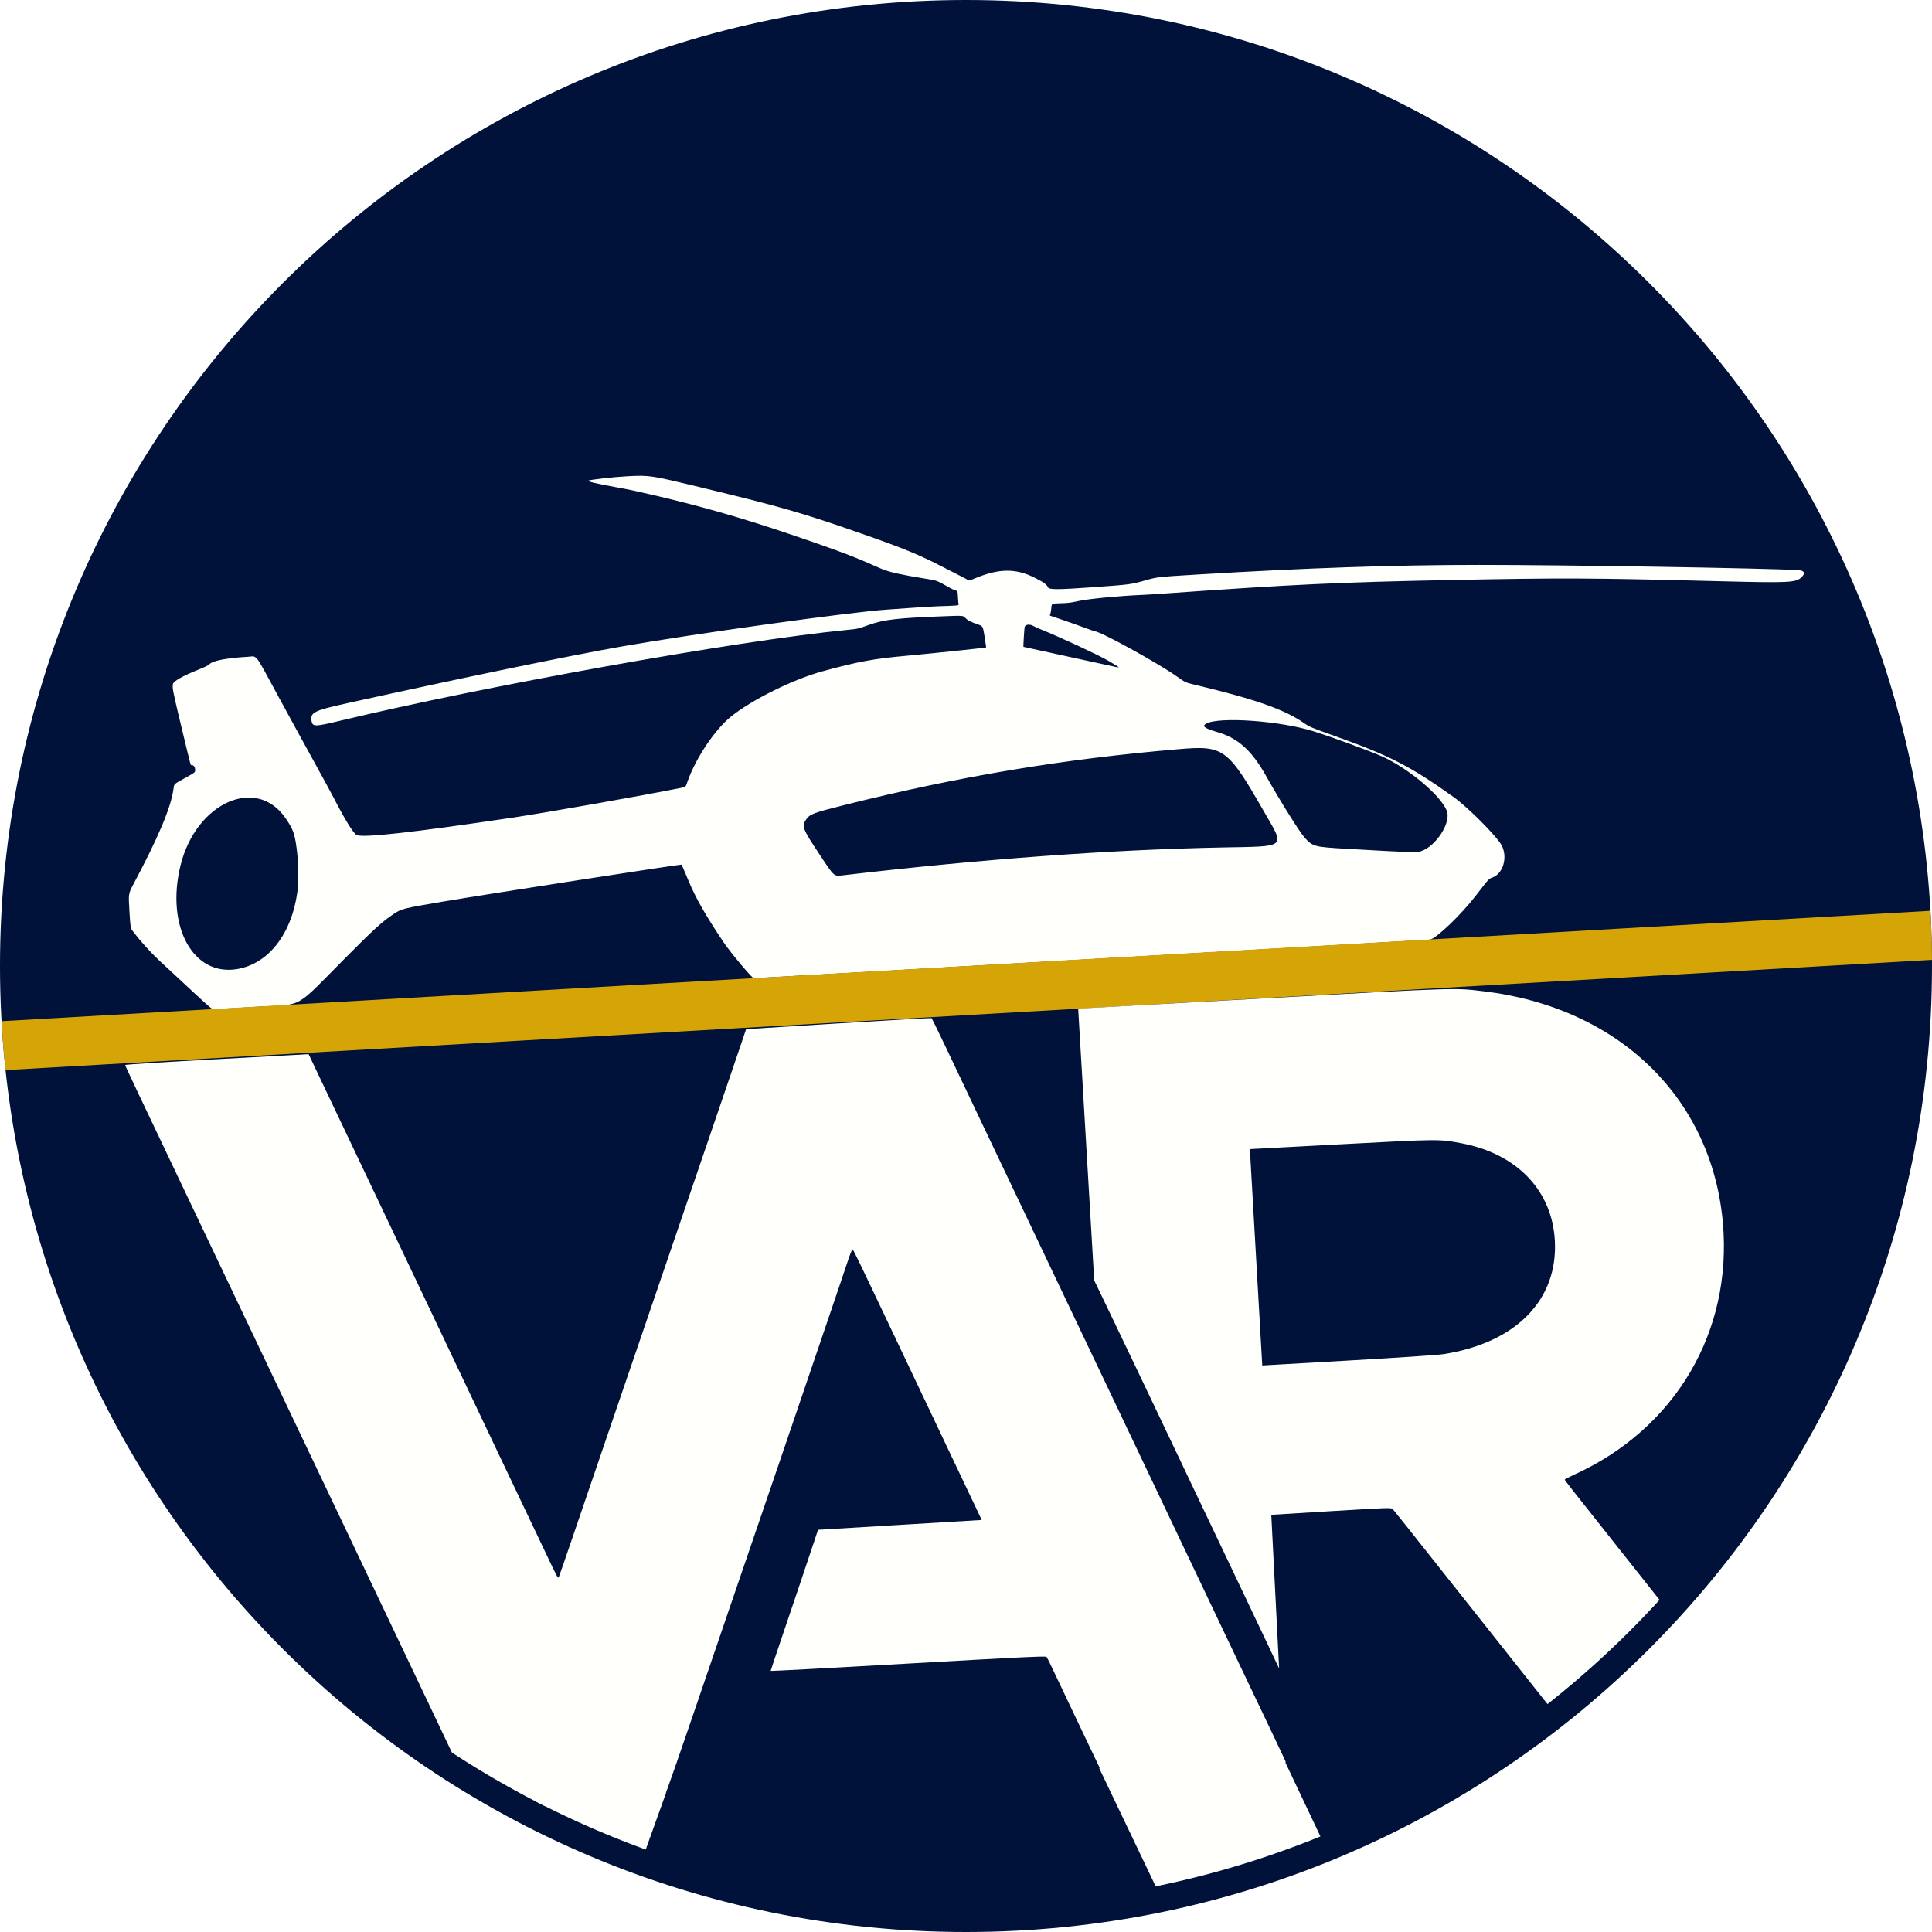
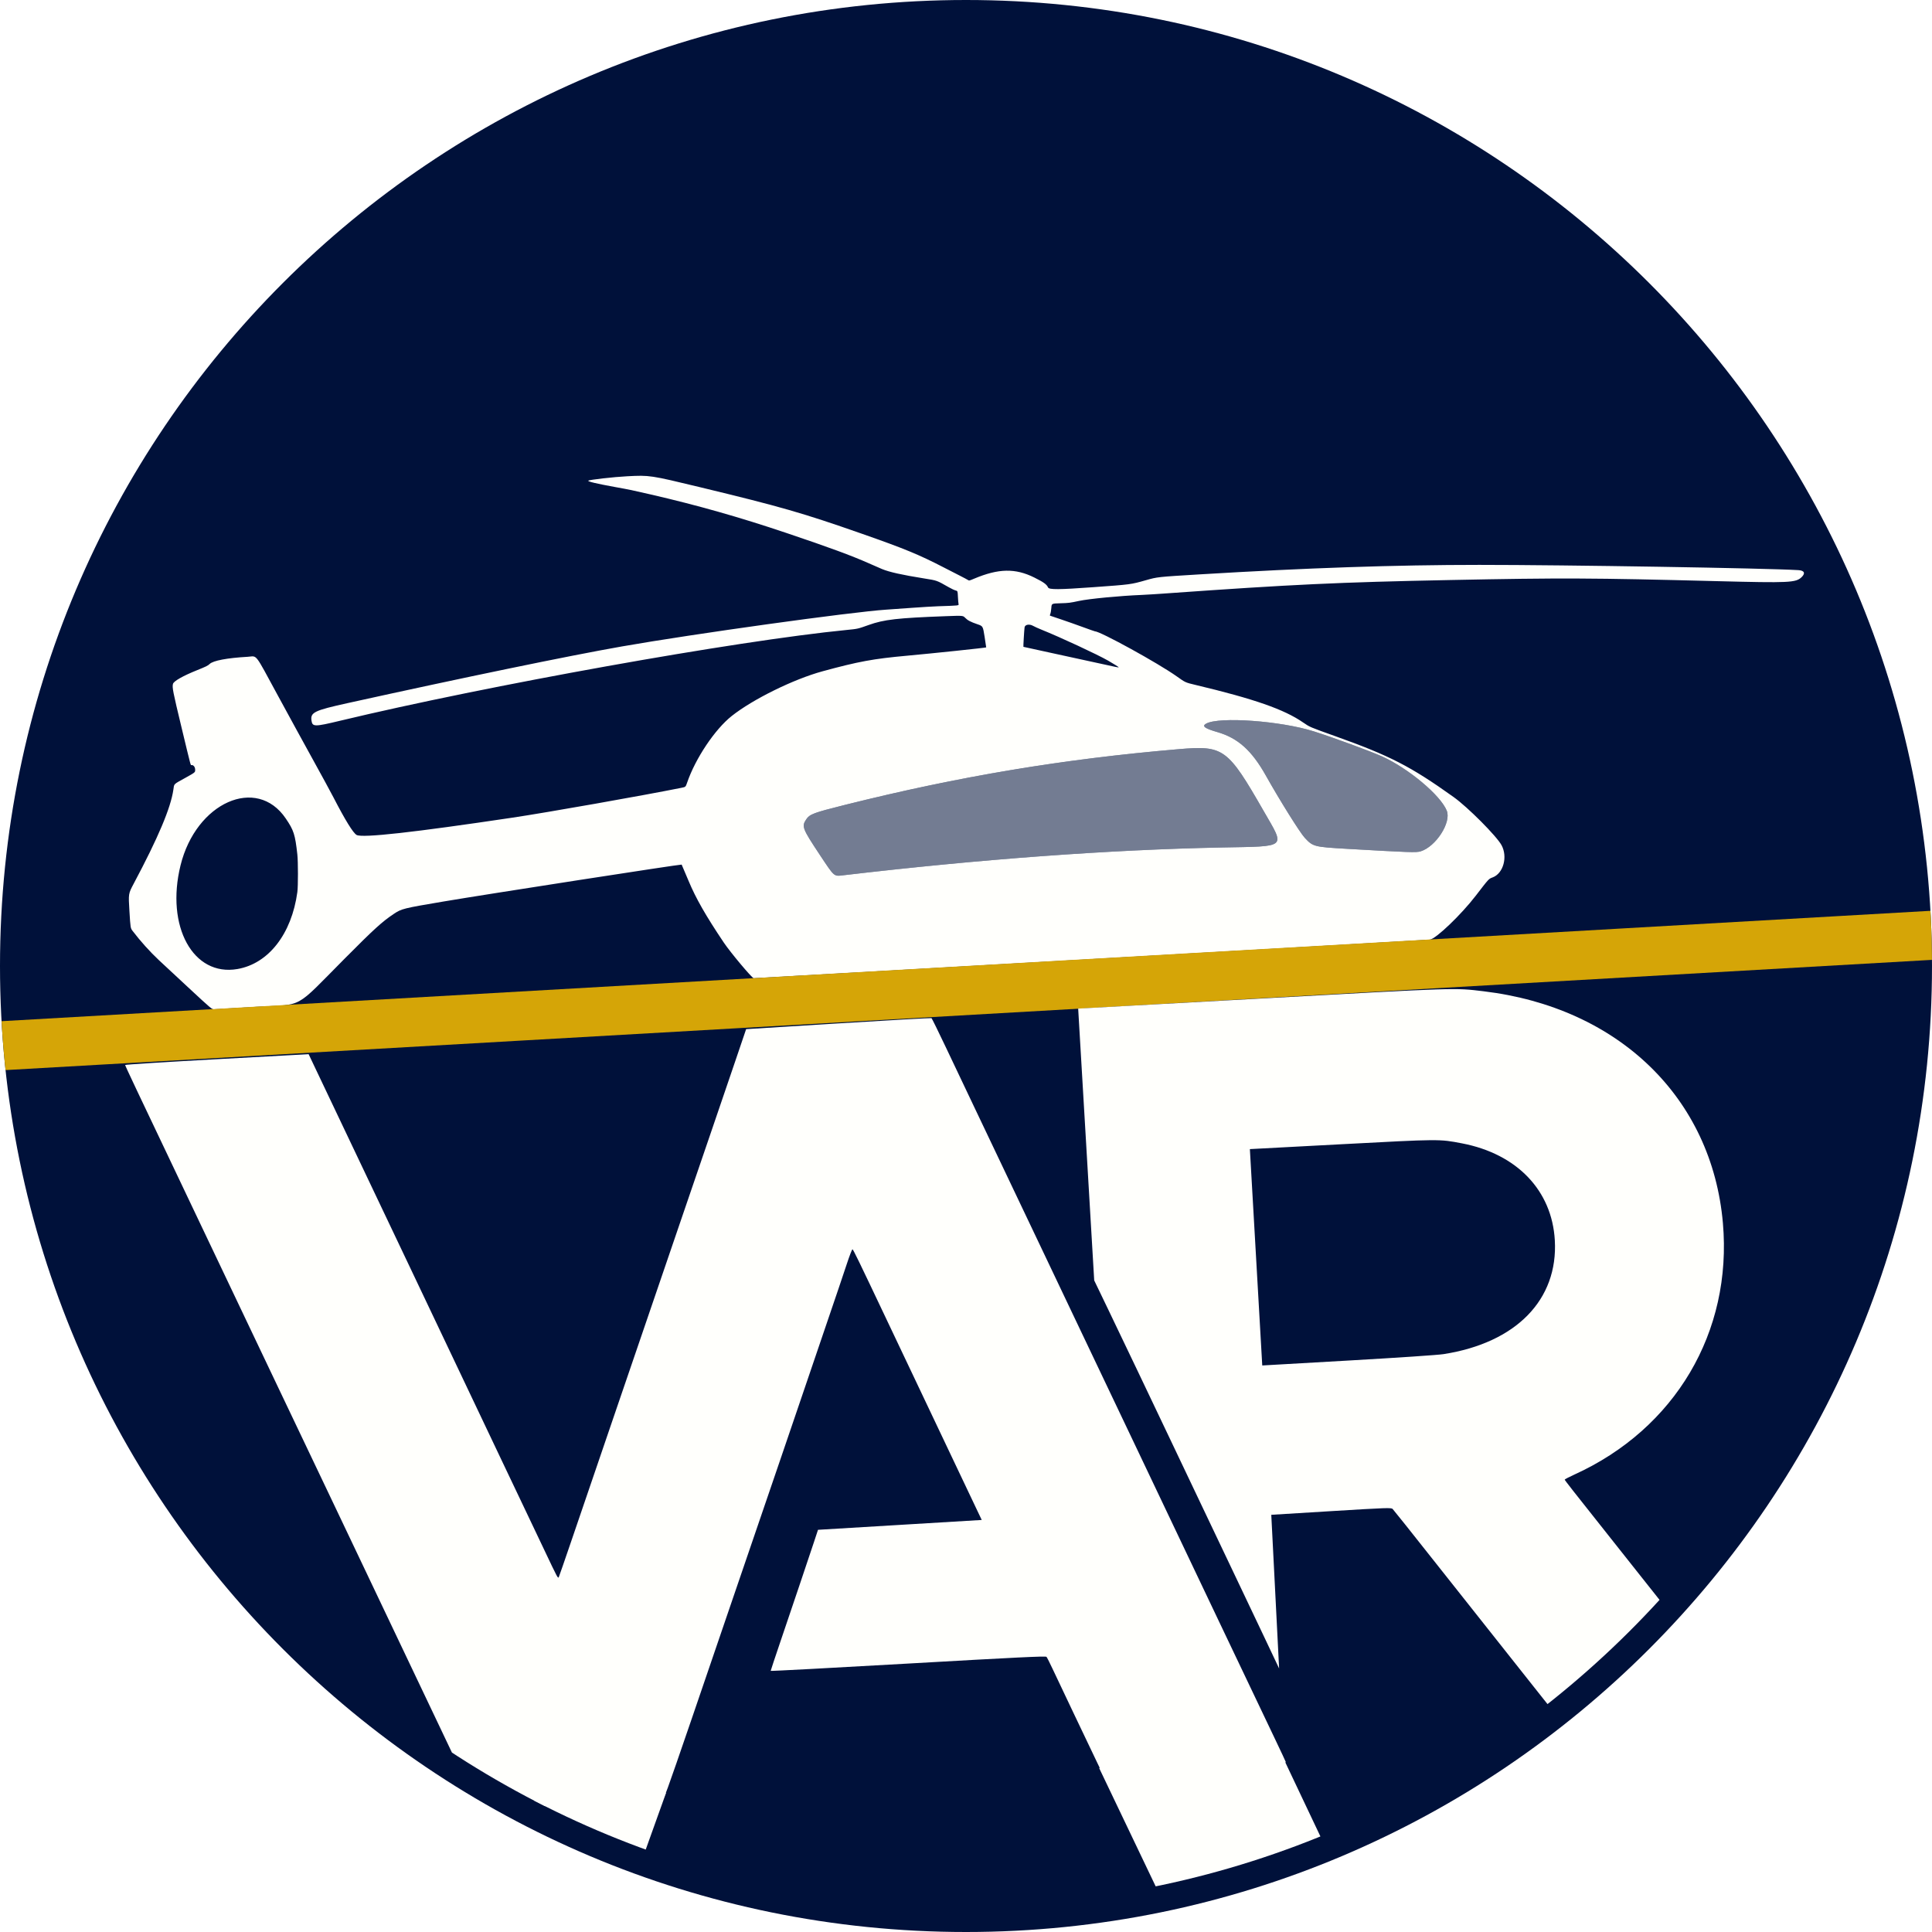
<svg xmlns="http://www.w3.org/2000/svg" viewBox="0 0 512 512" width="512" height="512">
  <defs>
    <clipPath id="n2">
      <circle cx="256" cy="256" r="256" />
    </clipPath>
  </defs>
  <g clip-path="url(#n2)">
    <circle cx="256" cy="256" r="256" fill="#00113A" />
    <g fill="#FFFFFC" transform="translate(34.00,126.11) scale(0.444)">
      <path d="M35.7 305.27C27.86 297.99 20 290.67 18.23 289.02C12.94 284.07 7.26 277.76 2.59 271.63C1.3 269.94 1.3 269.94 0.67 259.67C0.04 249.4 0.04 249.4 3.21 243.43C17.85 215.93 25.31 198.26 26.9 187.33C27.45 183.58 26.65 184.36 34.25 180.13C39.92 176.97 39.91 176.98 39.91 175.49C39.91 173.85 39.02 172.61 37.83 172.6C37.11 172.6 37.81 175.22 31.69 149.81C26.64 128.87 26.11 126.2 26.67 124.15C27.12 122.49 32.62 119.37 41.13 115.95C46.53 113.78 47.49 113.3 48.58 112.26C50.67 110.26 58.97 108.69 71.24 107.99C77.19 107.64 74.98 104.81 89.29 131.15C96.15 143.79 105.73 161.29 110.57 170.04C115.41 178.79 120.75 188.62 122.44 191.88C129.48 205.52 134.23 213.21 136.29 214.34C139.72 216.22 170.18 212.83 229.23 204.01C250.02 200.91 306.75 190.88 330.23 186.17C332.66 185.68 332.66 185.68 333.54 183.12C338.5 168.63 350.1 151.3 360.17 143.32C372.8 133.3 397.13 121.34 414.41 116.63C435.84 110.79 444.66 109.17 464.81 107.34C479.81 105.98 511.76 102.62 512.05 102.38C512.08 102.36 511.65 99.49 511.1 96.01C510.1 89.68 510.1 89.68 506.87 88.58C502.65 87.13 501 86.26 499.45 84.67C498.18 83.37 498.18 83.37 487.88 83.75C459.05 84.82 451.08 85.73 441.9 89.01C435.4 91.33 435.45 91.31 428.8 91.97C362.81 98.45 214.12 125.11 126.21 146.21C111.13 149.83 109.91 149.82 109.35 146.09C108.62 141.18 110.96 140.04 130.7 135.68C199.78 120.43 262.82 107.4 294.63 101.81C336.98 94.36 431.41 81.22 452.54 79.84C455.13 79.67 462.05 79.18 467.91 78.75C473.77 78.33 480.74 77.91 483.41 77.82C496.02 77.41 495.76 77.44 495.55 76.49C495.44 76.03 495.28 74.08 495.18 72.17C495.01 68.69 495.01 68.69 493.75 68.38C493.06 68.2 491.24 67.34 489.71 66.47C482.4 62.32 482.87 62.48 475.05 61.23C461.69 59.09 454.17 57.41 449.82 55.59C448.42 55 444.91 53.47 442.02 52.19C431.61 47.57 418.28 42.66 392.8 34.08C364.87 24.67 339.59 17.5 311.76 11.09C299.95 8.37 299.99 8.38 290.21 6.6C279.38 4.63 274.04 3.36 274.55 2.87C275.14 2.3 289.73 0.65 297.88 0.23C311.16 -0.46 311.55 -0.4 341.15 6.74C389.7 18.46 402.15 22.04 437.97 34.58C462.99 43.33 472.02 47.05 486.52 54.55C489.7 56.2 494.13 58.47 496.36 59.59C498.58 60.72 500.74 61.86 501.14 62.13C501.87 62.62 501.89 62.62 504.82 61.38C519.4 55.23 529.43 55.03 540.79 60.69C546.35 63.46 548.17 64.78 548.98 66.6C549.58 67.97 555.31 67.94 575.92 66.45C598.39 64.83 598.39 64.83 607.34 62.29C614.29 60.32 614.14 60.33 639.56 58.79C703.41 54.93 756.26 53.13 806.36 53.13C858.12 53.13 977.54 55.09 996.82 56.26C1000.43 56.48 1001.17 58.14 998.71 60.49C995.29 63.76 991.43 63.94 948.73 62.85C873.08 60.91 856.08 60.83 788.97 62.17C722.22 63.5 694.67 64.8 620.01 70.11C613.86 70.55 607 70.98 604.77 71.07C591.89 71.59 573.5 73.35 567.47 74.64C561.97 75.82 561.32 75.9 556.36 76.04C551.11 76.19 551.11 76.19 550.94 78.75C550.84 80.16 550.57 81.77 550.34 82.33C550.01 83.11 549.99 83.38 550.24 83.47C550.42 83.53 553.42 84.55 556.9 85.72C560.39 86.9 566.25 88.96 569.93 90.32C573.61 91.67 576.74 92.77 576.89 92.77C580.14 92.77 614.7 111.79 625.81 119.69C630.93 123.34 630.93 123.34 636.87 124.75C672.02 133.12 689.95 139.38 701.29 147.24C705.18 149.93 705.18 149.93 720.24 155.31C752.95 166.98 765.35 173.35 790.99 191.66C799.5 197.73 816.67 214.97 819.64 220.42C823.42 227.36 820.75 237.21 814.42 239.63C811.9 240.59 812.26 240.2 804.25 250.61C795.46 262.02 780.6 276.24 776.87 276.82C775.66 277 373.53 299.94 373.25 299.84C371.87 299.33 359.32 284.34 355.46 278.59C344.66 262.51 338.75 252.16 334.39 241.69C332.21 236.45 330.36 232.1 330.28 232.02C329.97 231.71 213.68 249.73 187.97 254.08C164.08 258.12 163.13 258.35 158.5 261.43C151.54 266.06 146.73 270.44 129.11 288.18C98.73 318.77 105.03 315.29 77.25 316.85C63.91 317.61 52.31 318.29 51.48 318.37C49.96 318.52 49.96 318.52 35.7 305.27ZM65.16 294.35C83.73 291.12 97.51 273.39 100.91 248.38C101.38 244.97 101.37 230.17 100.9 226C99.56 213.99 98.8 211.61 94.02 204.55C76.64 178.83 40.43 194.92 31.18 232.47C22.2 268.91 38.7 298.96 65.16 294.35ZM426.51 238.42C508.82 228.76 585.47 223.14 652.64 221.81C692.24 221.03 690.56 222.48 677.71 200.11C656.08 162.43 653.86 160.82 626.75 163.14C557.73 169.02 495.94 179.34 427.86 196.36C408.78 201.13 406.7 201.91 404.56 205.13C401.84 209.25 402.31 210.47 412.79 226.27C421.54 239.45 421.09 239.05 426.51 238.42ZM771.34 224.12C780.47 221.3 789.76 206.88 786.96 199.86C783.31 190.7 764.16 174.62 748.38 167.48C741.64 164.43 718.63 155.97 707.64 152.51C687.74 146.23 651.12 143.59 643.34 147.88C640.63 149.37 642.43 150.74 649.96 152.91C662.3 156.47 670.56 163.87 679.03 178.98C687.23 193.6 699.29 212.89 702.16 215.99C707.1 221.32 707.66 221.47 727.59 222.62C764.71 224.76 768.81 224.9 771.34 224.12ZM591.15 114.24C591.15 114.08 588 112.11 584.82 110.28C578.3 106.55 556.35 96.34 545.07 91.8C543.08 91 540.82 89.97 540.03 89.52C537.82 88.26 535.19 88.74 534.96 90.44C534.72 92.22 534.14 101.92 534.27 102.04C534.33 102.09 541.55 103.67 550.3 105.55C559.05 107.43 571.61 110.17 578.21 111.63C589.8 114.19 591.15 114.47 591.15 114.24Z" fill-rule="evenodd" />
+       <path d="M426.51 238.42C508.82 228.76 585.47 223.14 652.64 221.81C692.24 221.03 690.56 222.48 677.71 200.11C656.08 162.43 653.86 160.82 626.75 163.14C557.73 169.02 495.94 179.34 427.86 196.36C408.78 201.13 406.7 201.91 404.56 205.13C401.84 209.25 402.31 210.47 412.79 226.27C421.54 239.45 421.09 239.05 426.51 238.42ZM771.34 224.12C780.47 221.3 789.76 206.88 786.96 199.86C783.31 190.7 764.16 174.62 748.38 167.48C741.64 164.43 718.63 155.97 707.64 152.51C687.74 146.23 651.12 143.59 643.34 147.88C640.63 149.37 642.43 150.74 649.96 152.91C662.3 156.47 670.56 163.87 679.03 178.98C687.23 193.6 699.29 212.89 702.16 215.99C707.1 221.32 707.66 221.47 727.59 222.62C764.71 224.76 768.81 224.9 771.34 224.12Z" opacity="0.45" />
    </g>
    <g transform="translate(256,256) rotate(-3.275)">
      <rect x="-614.4" y="0" width="1228.8" height="13" fill="#D5A507" />
    </g>
    <g transform="rotate(-3.275 256 256)">
      <defs>
        <clipPath id="wc2">
          <circle cx="256" cy="256" r="249.00" />
        </clipPath>
      </defs>
      <g clip-path="url(#wc2)">
        <g fill="#FFFFFC" transform="translate(32.03,269.00) scale(0.42394)">
          <path d="M195.1 478.09C193.93 477.63 193.3 476.14 173.69 427.85C169.31 417.07 161.96 399.04 157.36 387.77C144.85 357.16 130.53 321.99 124.7 307.6C121.86 300.58 116.25 286.82 112.24 277.02C99.77 246.52 89.4 221.12 84.01 207.84C76.29 188.85 63.1 156.48 36.82 92.04C5.35 14.87 0 1.67 0 1.08C0 0.81 25.85 0.66 57.45 0.74L114.9 0.89L119.73 12.77C122.38 19.3 128.74 34.93 133.87 47.51C145.14 75.16 159.52 110.48 170.14 136.58C174.45 147.19 182.06 165.9 187.05 178.15C196.26 200.76 206.8 226.67 220.74 260.99C224.99 271.44 230.49 284.93 232.96 290.97C235.43 297.02 240.44 309.31 244.09 318.29C251.9 337.51 251.75 337.2 252.42 336.01C252.69 335.53 256.69 325.8 261.33 314.39C269.84 293.41 277.55 274.47 295.12 231.29C300.44 218.23 308.05 199.52 312.04 189.73C318.74 173.26 325.93 155.59 346.48 105.11C350.8 94.49 358.42 75.79 363.41 63.54C368.4 51.29 376.16 32.19 380.66 21.08L388.83 0.89L446.64 0.59C478.44 0.43 504.66 0.45 504.91 0.64C505.16 0.82 508.67 9.11 512.7 19.04C516.73 28.98 524.11 47.13 529.11 59.38C541.84 90.6 555.55 124.24 565.9 149.64C570.75 161.56 578.1 179.6 582.23 189.73C586.36 199.85 593.99 218.56 599.17 231.29C604.36 244.03 612.91 265.01 618.18 277.91C633.59 315.68 644.01 341.24 650.83 358.08C654.35 366.73 659.95 380.49 663.29 388.66C666.63 396.82 673.22 412.99 677.95 424.58C682.68 436.18 689.46 452.8 693.03 461.52C696.6 470.24 699.52 477.52 699.52 477.7C699.52 477.88 673.66 478.03 642.04 478.03L584.56 478.03L581.68 471.05C577.2 460.19 560.23 418.53 557.18 410.93C555.68 407.17 554.19 403.76 553.87 403.36C553.42 402.77 535.39 402.61 467.27 402.61C419.95 402.61 381.24 402.46 381.24 402.26C381.24 402.07 384.56 393.72 388.61 383.71C396.8 363.5 408.21 335.11 412.82 323.49L415.81 315.92L467.08 315.77L518.34 315.62L513.87 304.63C511.41 298.59 505.44 283.89 500.59 271.97C495.75 260.05 487.88 240.68 483.1 228.92C478.32 217.16 470.83 198.72 466.45 187.95C450.59 148.87 447.82 142.25 447.34 142.09C447.07 142 445.2 146.13 443.18 151.28C441.16 156.42 434.67 172.52 428.75 187.05C422.83 201.59 414.81 221.36 410.93 231C407.04 240.63 399.56 259.07 394.3 271.97C376.24 316.27 366.82 339.41 358.64 359.56C345.14 392.83 338.8 408.42 330.37 429.04C311.03 476.38 310.36 477.95 309.1 478.28C307.23 478.79 196.4 478.6 195.1 478.09ZM881.95 474.91C879.81 472 876.03 466.65 856.48 438.84C852.23 432.79 840.49 416.09 830.38 401.72C820.26 387.35 807.21 368.78 801.36 360.45C784.84 336.91 776.14 324.62 775.21 323.48C774.4 322.5 772.01 322.45 736.79 322.59L699.23 322.74L698.93 370.83L698.63 418.92L690.21 398.15C685.57 386.72 677.74 367.49 672.81 355.4C667.87 343.32 660.52 325.28 656.47 315.32C652.42 305.36 644.8 286.65 639.54 273.75C634.28 260.85 625.94 240.41 621.01 228.33C616.08 216.24 608.68 198.2 604.57 188.24L597.09 170.13L596.94 85.03L596.79 -0.07L711.55 0.16C835.48 0.41 832.04 0.32 850.36 3.58C934.1 18.49 989.12 78.21 991.5 156.77C993.56 225.09 954.38 283.51 889.7 308.51C886.35 309.81 883.62 311.05 883.61 311.28C883.61 311.67 888.25 318.33 910.61 350.06C915.44 356.92 922.68 367.21 926.69 372.92C930.71 378.64 938.14 389.19 943.21 396.38C948.28 403.56 955.61 413.98 959.5 419.54C963.39 425.09 972.96 438.72 980.78 449.82C999.57 476.5 1000 477.12 1000 477.61C1000 477.84 973.95 478.03 942.12 478.03C884.24 478.03 884.24 478.03 881.95 474.91ZM812.44 228.62C858.16 224.16 885.99 198.77 885.99 161.52C885.99 130.34 865.44 106.28 831.53 97.74C817.42 94.19 818.24 94.23 756.09 93.98L698.93 93.75L698.93 161.48L698.93 229.22L752.61 229.22C784.27 229.22 808.81 228.97 812.44 228.62Z" fill-rule="evenodd" />
          <path d="M192.83 474.62 L311.60 474.62 L252.04 614.97 L252.04 614.97 ZM582.75 474.62 L697.88 474.62 L780.63 678.62 L666.26 678.62 ZM887.32 474.62 L997.18 474.62 L1138.70 678.62 L1067.96 678.62 Z" />
        </g>
      </g>
    </g>
  </g>
</svg>
